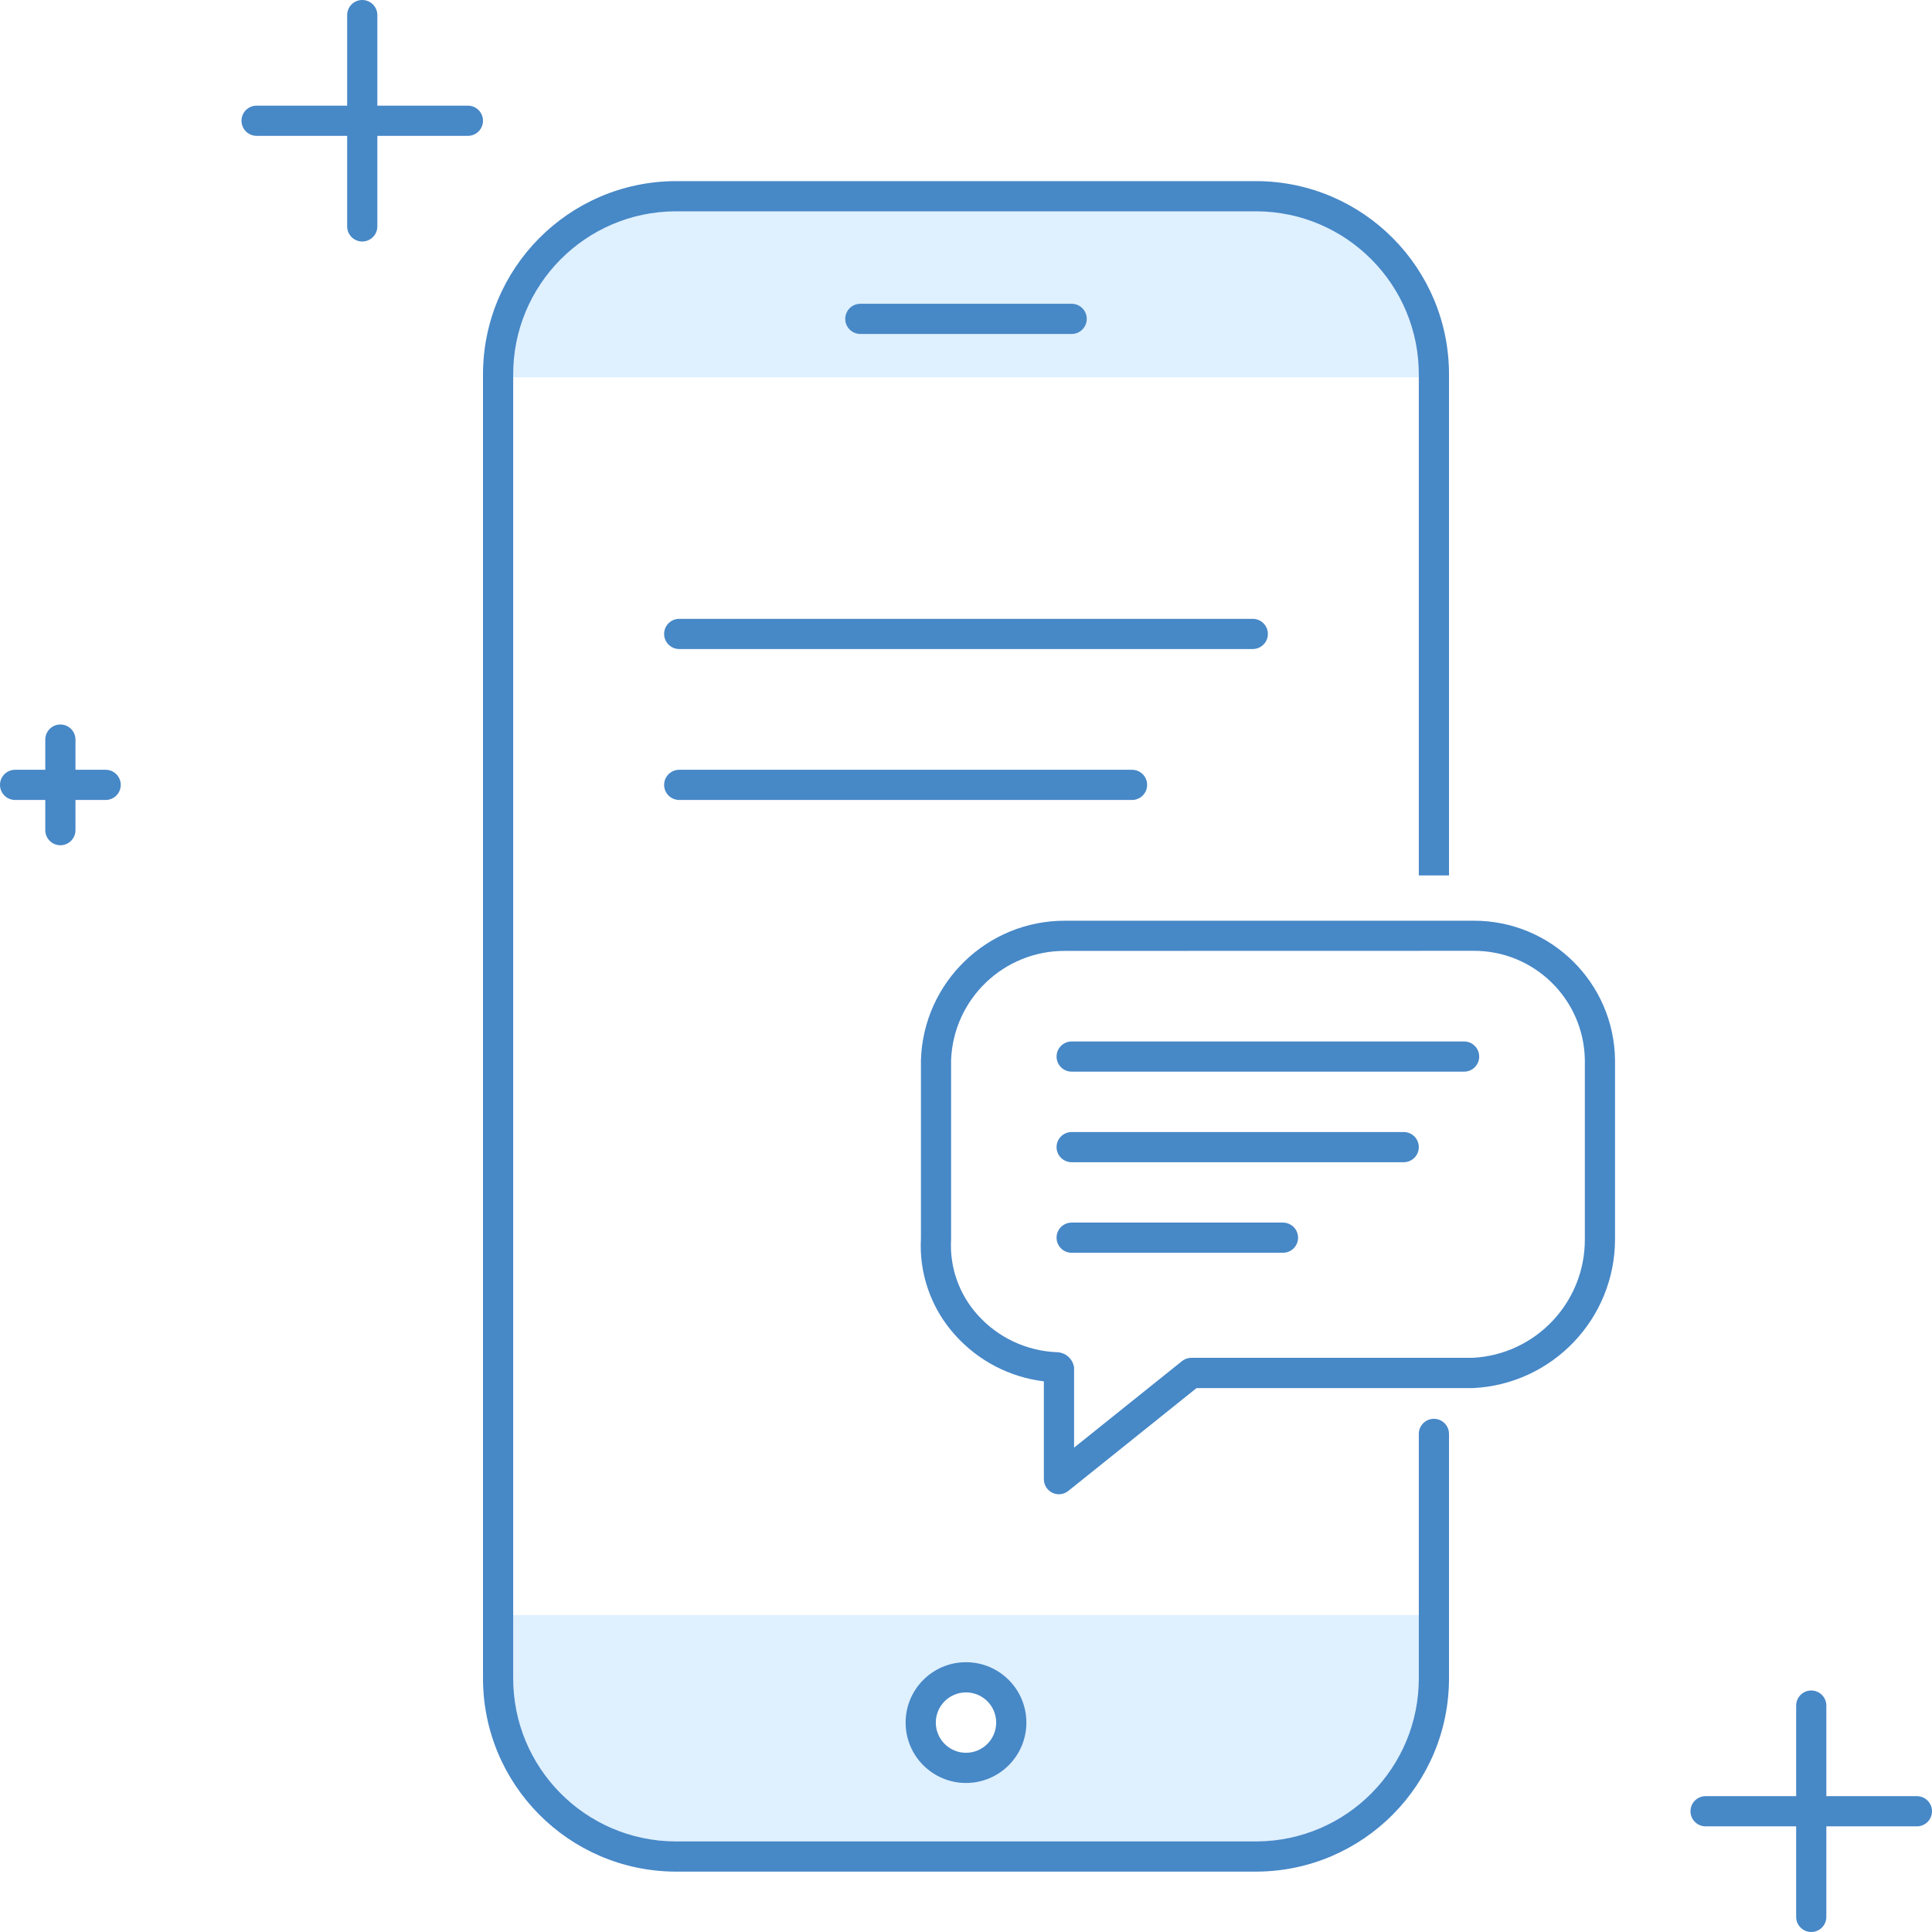
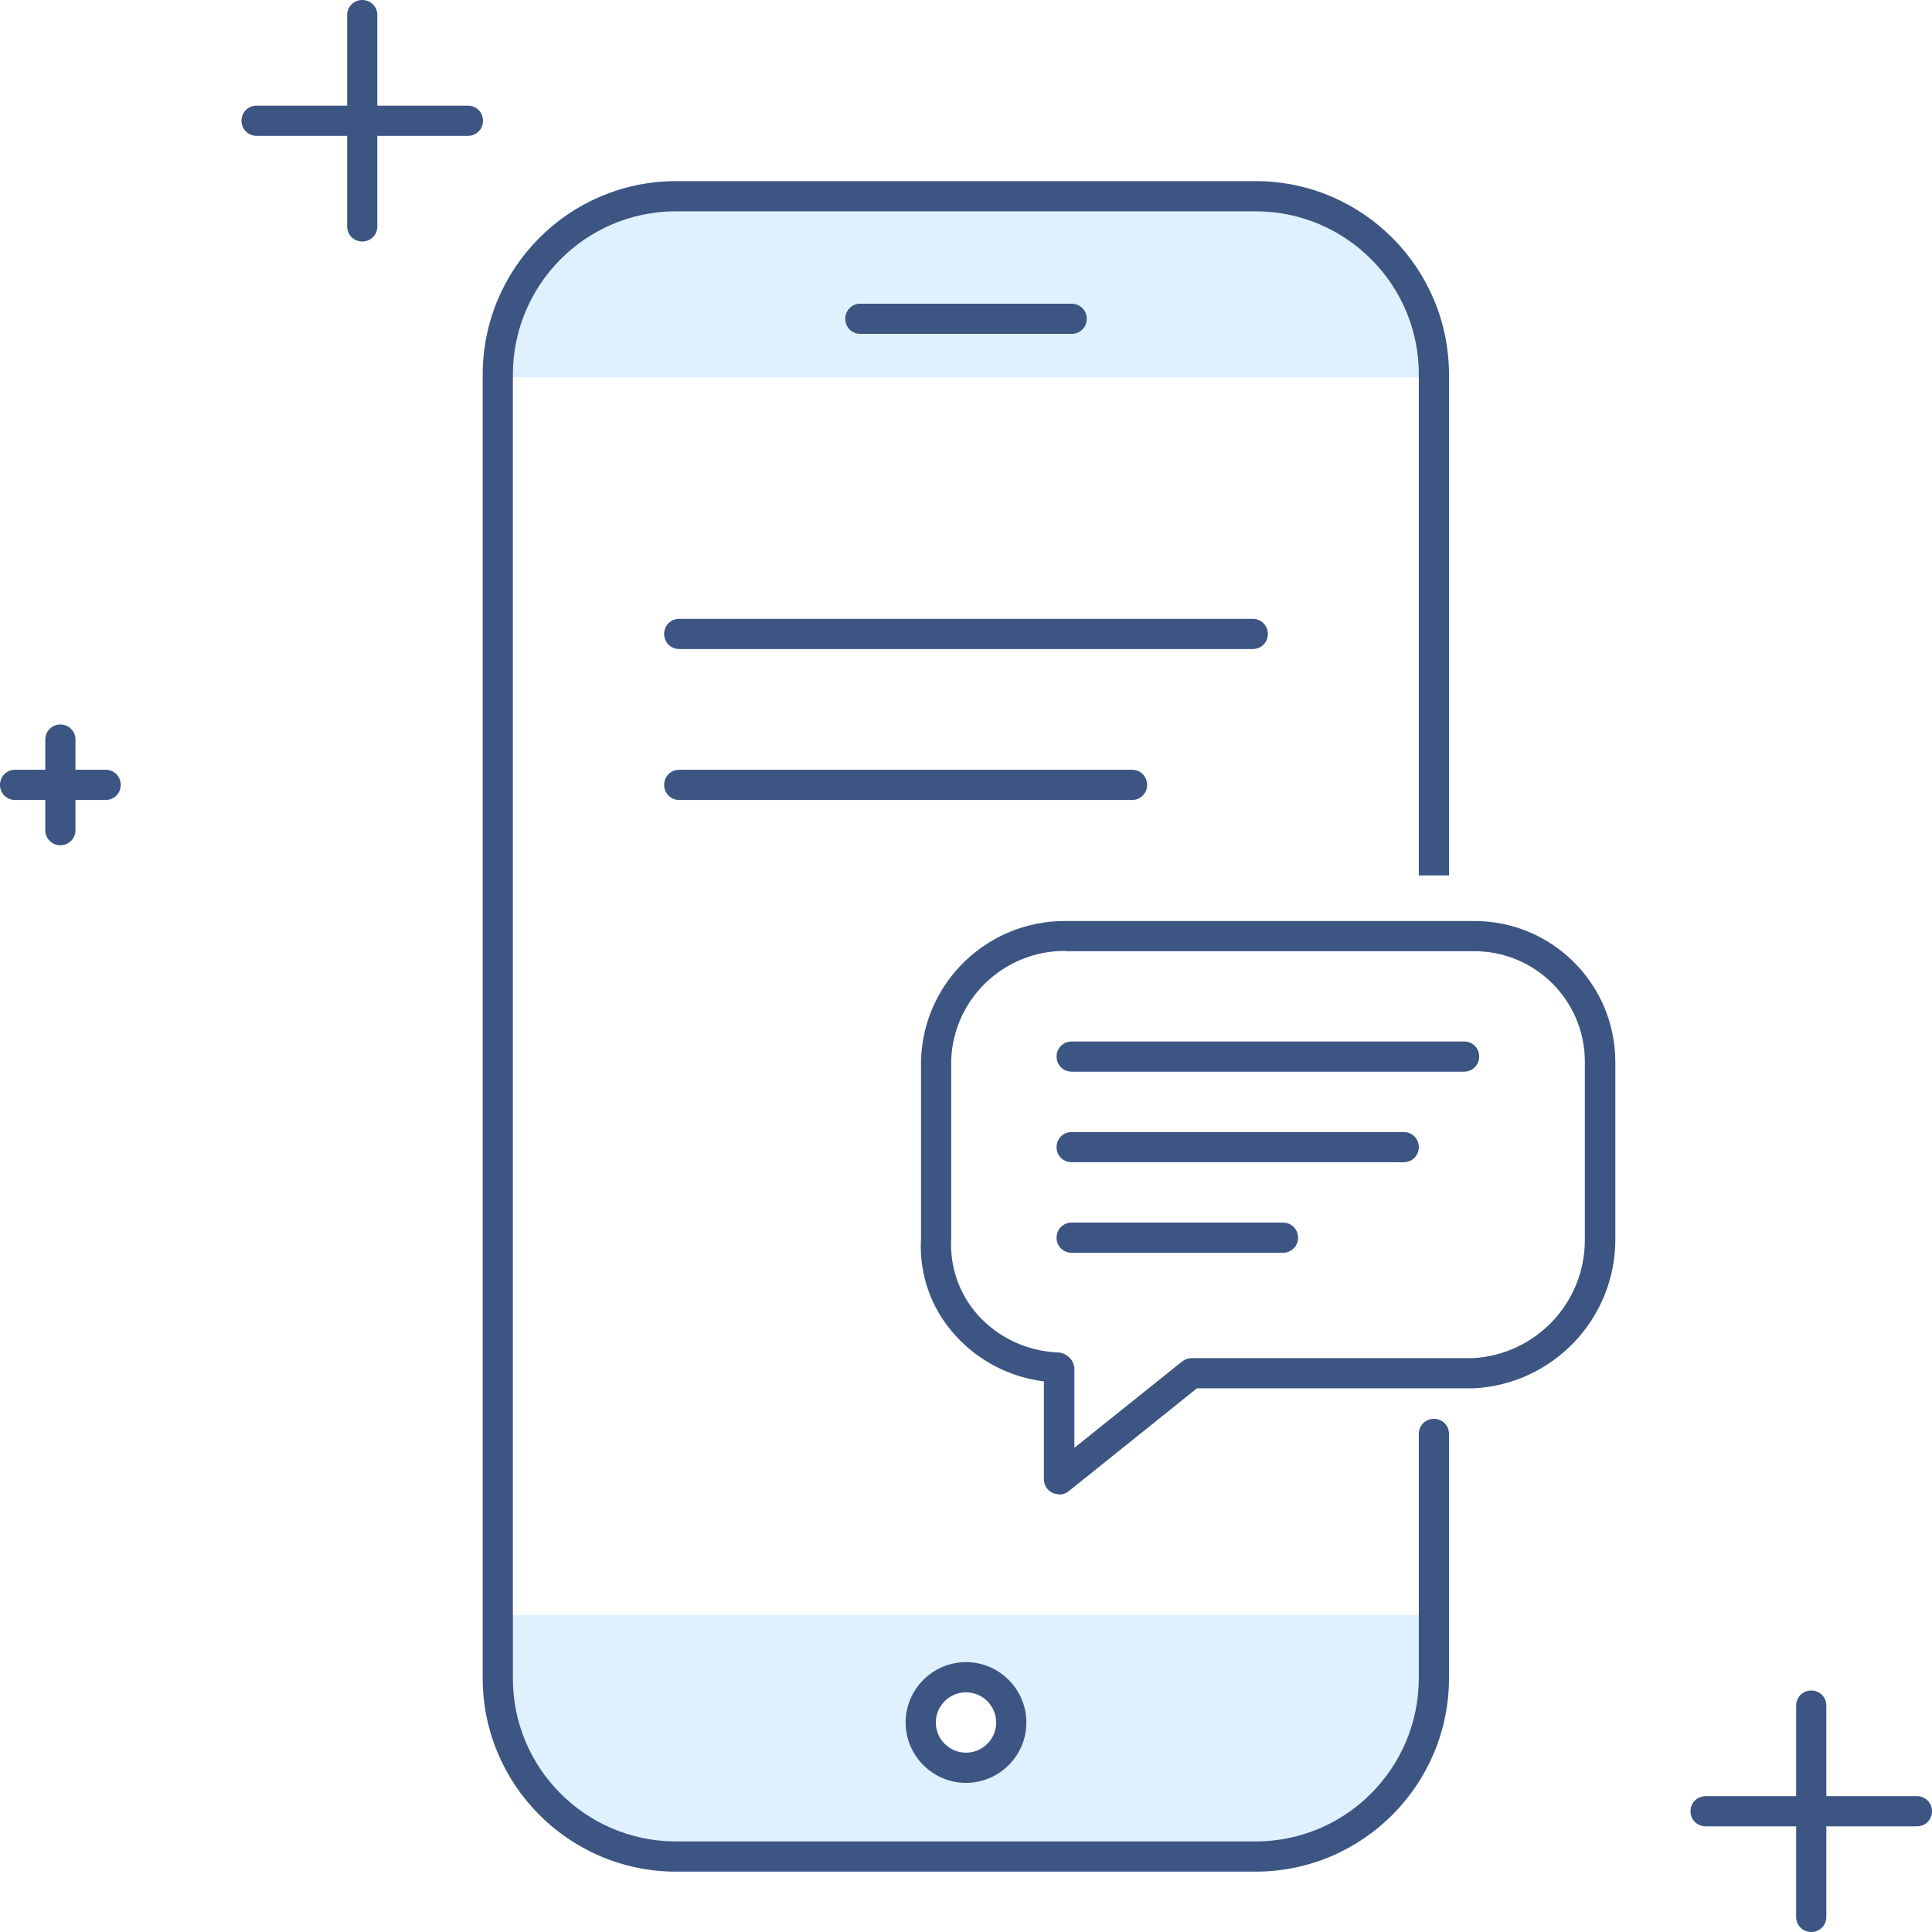
- <svg xmlns="http://www.w3.org/2000/svg" width="64" height="64" viewBox="0 0 64 64">
+ <svg xmlns="http://www.w3.org/2000/svg" id="export" viewBox="0 0 64 64">
  <defs>
-     <style>.a{fill:#dff0fe;}.b{fill:#4788c7;}</style>
+     <style>
+       .cls-1 {
+         fill: #3c5583;
+       }
+ 
+       .cls-2 {
+         fill: #dff0fe;
+       }
+     </style>
  </defs>
-   <g transform="translate(-868 -258)">
-     <path class="a" d="M884.5,311.5v.119c0,4.352,1.5,7.881,5.867,7.881h19.266c4.367,0,5.867-3.529,5.867-7.881V311.5Zm15.5,5.064a1.5,1.5,0,1,1,1.5-1.5A1.5,1.5,0,0,1,900,316.564Z" />
-     <path class="a" d="M884.5,270.5v-.089a5.889,5.889,0,0,1,5.868-5.911h19.264a5.889,5.889,0,0,1,5.868,5.911h0v.089Z" />
-     <path class="b" d="M909.633,320H890.367A6.405,6.405,0,0,1,884,313.572V270.428A6.405,6.405,0,0,1,890.367,264h19.266A6.4,6.4,0,0,1,916,270.428V287h-1V270.428A5.4,5.4,0,0,0,909.633,265H890.367A5.4,5.4,0,0,0,885,270.428v43.144A5.4,5.4,0,0,0,890.367,319h19.266A5.4,5.4,0,0,0,915,313.572V305.5a.5.5,0,0,1,1,0v8.072A6.405,6.405,0,0,1,909.633,320Z" />
-     <path class="b" d="M900,317.063a2,2,0,1,1,2-2A2,2,0,0,1,900,317.063Zm0-3a1,1,0,1,0,1,1A1,1,0,0,0,900,314.063Z" />
-     <path class="b" d="M903.5,269.063h-7a.5.5,0,0,1,0-1h7a.5.5,0,0,1,0,1Z" />
-     <path class="b" d="M905.5,284.5h-15a.5.5,0,0,1,0-1h15a.5.5,0,0,1,0,1Z" />
-     <path class="b" d="M909.5,279.5h-19a.5.5,0,0,1,0-1h19a.5.5,0,0,1,0,1Z" />
+   <g>
+     <path class="cls-2" d="M16.5,53.5v.12c0,4.35,1.5,7.88,5.87,7.88h19.27c4.37,0,5.87-3.53,5.87-7.88v-.12h-31ZM32,58.56c-.83,0-1.5-.67-1.5-1.5s.67-1.5,1.5-1.5,1.5.67,1.5,1.5-.67,1.5-1.5,1.5Z" />
+     <path class="cls-2" d="M16.5,12.5v-.09c-.01-3.25,2.61-5.9,5.87-5.91h19.27c3.25.01,5.88,2.66,5.87,5.91h0v.09h-31Z" />
+     <path class="cls-1" d="M41.63,62h-19.27c-3.53-.02-6.38-2.9-6.37-6.43V12.43c-.01-3.53,2.84-6.41,6.37-6.43h19.27c3.53.02,6.38,2.9,6.37,6.43v16.57h-1V12.43c.02-2.98-2.39-5.41-5.37-5.43h-19.27c-2.98.02-5.38,2.45-5.37,5.43v43.14c-.02,2.98,2.39,5.41,5.37,5.43h19.27c2.98-.02,5.38-2.45,5.37-5.43v-8.07c0-.28.22-.5.5-.5s.5.22.5.5v8.07c.01,3.53-2.84,6.41-6.37,6.43Z" />
+     <path class="cls-1" d="M32,59.06c-1.1,0-2-.9-2-2s.9-2,2-2,2,.9,2,2-.9,2-2,2ZM32,56.06c-.55,0-1,.45-1,1s.45,1,1,1,1-.45,1-1-.45-1-1-1Z" />
+     <path class="cls-1" d="M35.5,11.06h-7c-.28,0-.5-.22-.5-.5s.22-.5.5-.5h7c.28,0,.5.22.5.5s-.22.5-.5.5Z" />
+     <path class="cls-1" d="M37.5,26.5h-15c-.28,0-.5-.22-.5-.5s.22-.5.5-.5h15c.28,0,.5.22.5.5s-.22.5-.5.5Z" />
+     <path class="cls-1" d="M41.5,21.5h-19c-.28,0-.5-.22-.5-.5s.22-.5.5-.5h19c.28,0,.5.22.5.5s-.22.5-.5.5Z" />
  </g>
-   <path class="b" d="M903.079,307.5a.523.523,0,0,1-.217-.049.5.5,0,0,1-.283-.451v-3.241a4.705,4.705,0,0,1-2.931-1.524,4.411,4.411,0,0,1-1.141-3.212v-5.909a4.767,4.767,0,0,1,4.778-4.614H916.81a4.672,4.672,0,0,1,4.69,4.618v5.933a4.944,4.944,0,0,1-4.7,4.931h-9.163l-4.249,3.408A.5.5,0,0,1,903.079,307.5Zm.21-18a3.76,3.76,0,0,0-3.783,3.619v5.932a3.438,3.438,0,0,0,.887,2.515A3.723,3.723,0,0,0,903,302.793a.591.591,0,0,1,.58.5v2.662l3.573-2.865a.5.5,0,0,1,.313-.111H916.8a3.919,3.919,0,0,0,3.7-3.931v-5.937a3.672,3.672,0,0,0-3.7-3.614Z" transform="translate(-868 -258)" />
-   <path class="b" d="M910.5,299.5h-7a.5.5,0,0,1,0-1h7a.5.5,0,0,1,0,1Z" transform="translate(-868 -258)" />
-   <path class="b" d="M914.5,296.5h-11a.5.5,0,0,1,0-1h11a.5.5,0,0,1,0,1Z" transform="translate(-868 -258)" />
-   <path class="b" d="M916.5,293.5h-13a.5.5,0,0,1,0-1h13a.5.5,0,0,1,0,1Z" transform="translate(-868 -258)" />
-   <path class="b" d="M871.5,283.5h-1v-1a.5.5,0,0,0-1,0v1h-1a.5.5,0,0,0,0,1h1v1a.5.5,0,0,0,1,0v-1h1a.5.5,0,0,0,0-1Z" transform="translate(-868 -258)" />
-   <path class="b" d="M883.5,261.5h-3v-3a.5.5,0,0,0-1,0v3h-3a.5.5,0,0,0,0,1h3v3a.5.5,0,0,0,1,0v-3h3a.5.5,0,0,0,0-1Z" transform="translate(-868 -258)" />
-   <path class="b" d="M931.5,317.5h-3v-3a.5.5,0,0,0-1,0v3h-3a.5.5,0,0,0,0,1h3v3a.5.5,0,0,0,1,0v-3h3a.5.5,0,0,0,0-1Z" transform="translate(-868 -258)" />
+   <path class="cls-1" d="M35.08,49.5c-.08,0-.15-.02-.22-.05-.17-.08-.28-.26-.28-.45v-3.24c-1.13-.14-2.17-.68-2.93-1.52-.8-.87-1.21-2.03-1.14-3.21v-5.91c.08-2.58,2.2-4.62,4.78-4.61h13.53c2.57-.01,4.66,2.05,4.69,4.62v5.93c0,2.63-2.07,4.8-4.7,4.93h-9.16l-4.25,3.41c-.09.07-.2.11-.31.11ZM35.29,31.5c-2.03-.01-3.71,1.59-3.78,3.62v5.93c-.05.92.27,1.83.89,2.52.67.74,1.61,1.18,2.61,1.23.29,0,.54.21.58.5v2.66l3.57-2.86c.09-.07.2-.11.31-.11h9.33c2.08-.12,3.71-1.84,3.7-3.93v-5.94c-.03-2.02-1.68-3.63-3.7-3.61h-13.51Z" />
+   <path class="cls-1" d="M42.5,41.5h-7c-.28,0-.5-.22-.5-.5s.22-.5.5-.5h7c.28,0,.5.22.5.5s-.22.5-.5.5Z" />
+   <path class="cls-1" d="M46.5,38.5h-11c-.28,0-.5-.22-.5-.5s.22-.5.5-.5h11c.28,0,.5.22.5.5s-.22.5-.5.5Z" />
+   <path class="cls-1" d="M48.5,35.5h-13c-.28,0-.5-.22-.5-.5s.22-.5.5-.5h13c.28,0,.5.22.5.5s-.22.5-.5.5Z" />
+   <path class="cls-1" d="M3.5,25.5h-1v-1c0-.28-.22-.5-.5-.5s-.5.22-.5.5v1H.5c-.28,0-.5.22-.5.5s.22.5.5.5h1v1c0,.28.22.5.5.5s.5-.22.5-.5v-1h1c.28,0,.5-.22.5-.5s-.22-.5-.5-.5Z" />
+   <path class="cls-1" d="M15.5,3.5h-3V.5c0-.28-.22-.5-.5-.5s-.5.22-.5.5v3h-3c-.28,0-.5.22-.5.5s.22.5.5.5h3v3c0,.28.22.5.5.5s.5-.22.5-.5v-3h3c.28,0,.5-.22.5-.5s-.22-.5-.5-.5Z" />
+   <path class="cls-1" d="M63.5,59.5h-3v-3c0-.28-.22-.5-.5-.5s-.5.22-.5.5v3h-3c-.28,0-.5.22-.5.5s.22.5.5.5h3v3c0,.28.22.5.5.5s.5-.22.5-.5v-3h3c.28,0,.5-.22.5-.5s-.22-.5-.5-.5Z" />
</svg>
